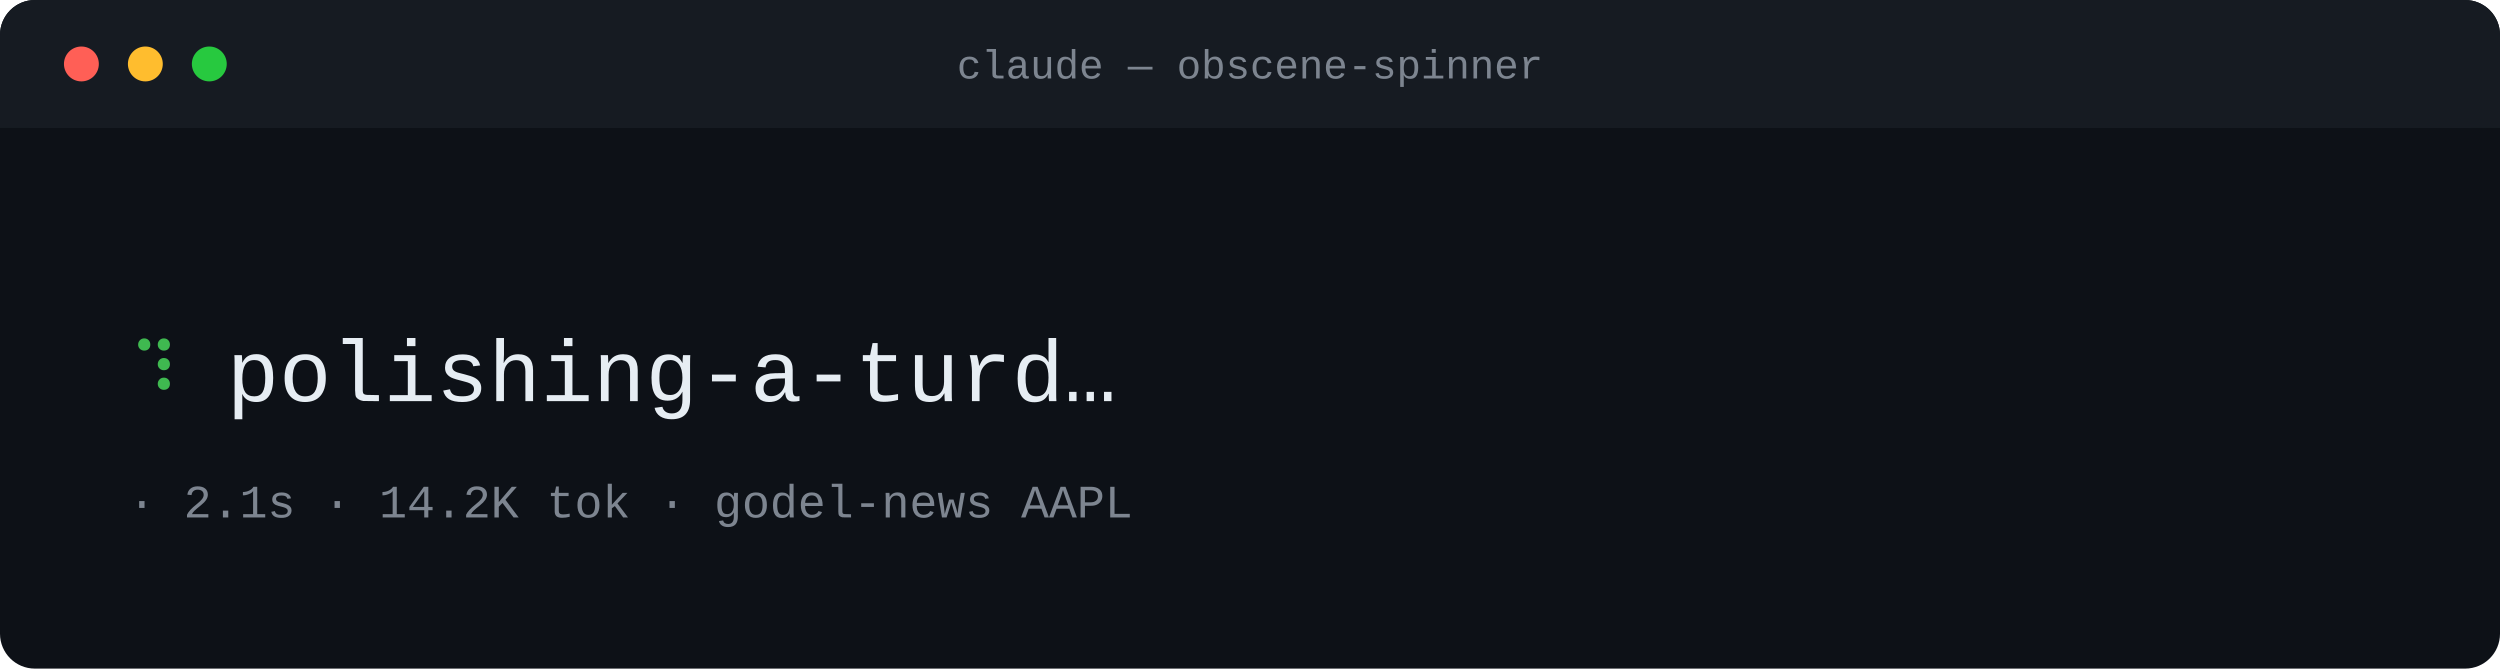
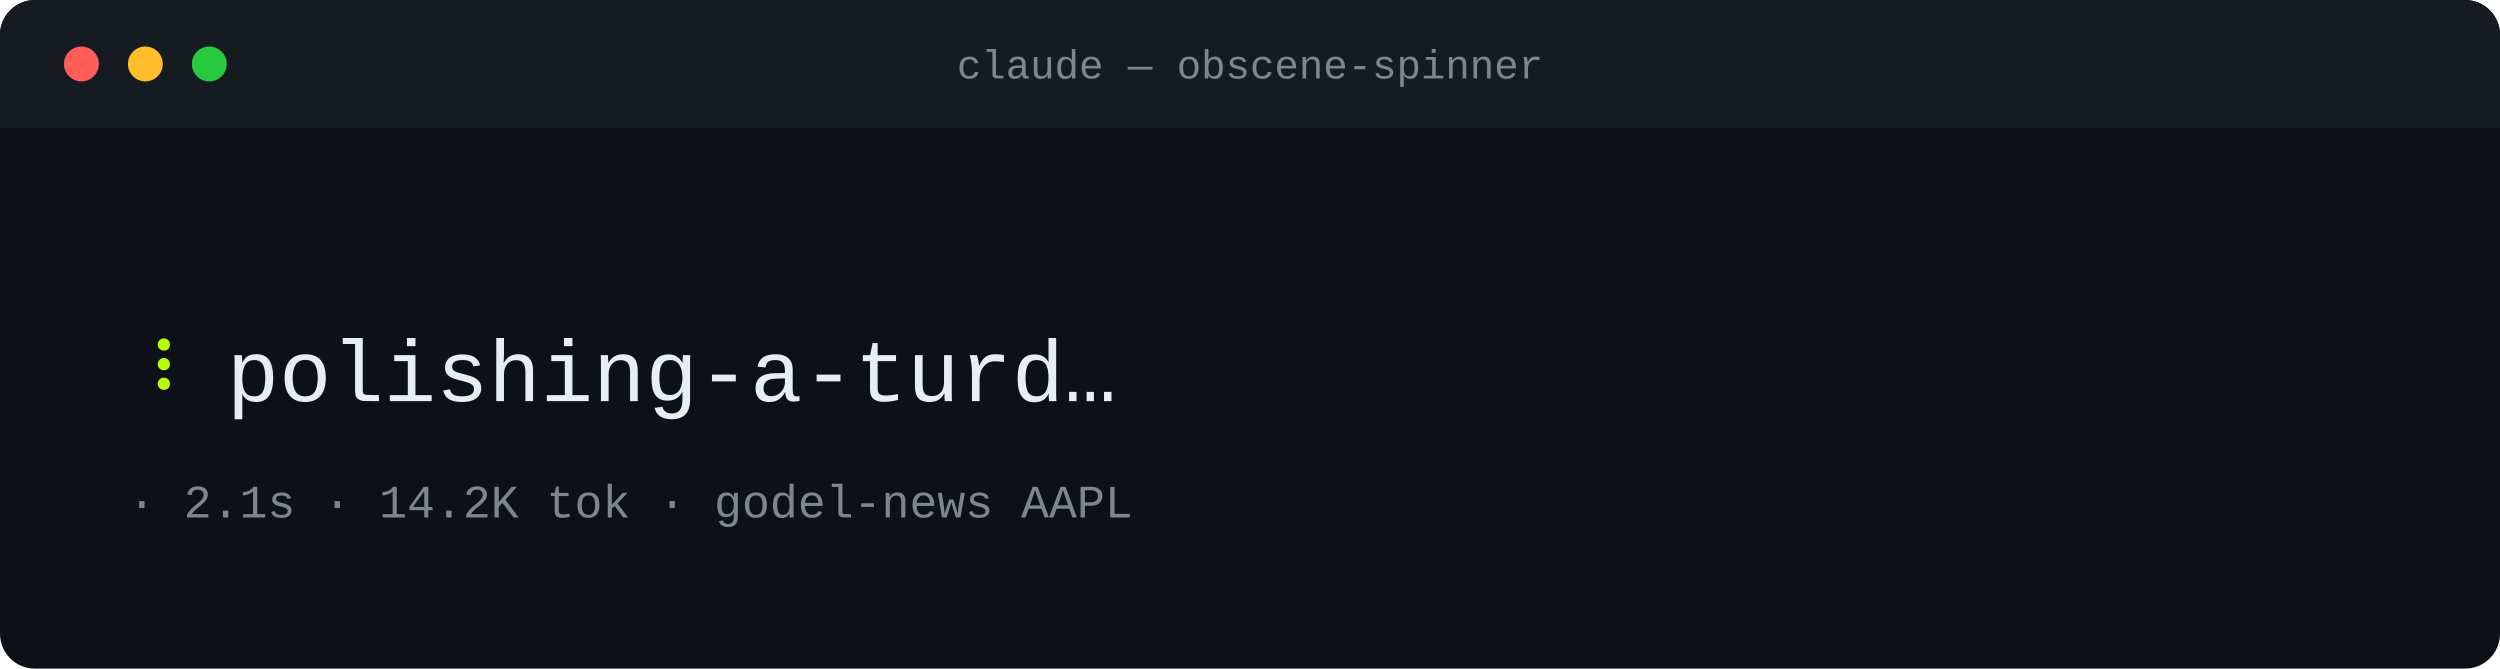
<svg xmlns="http://www.w3.org/2000/svg" width="860" height="230" viewBox="0 0 860 230" font-family="SFMono-Regular,Consolas,'Liberation Mono',Menlo,monospace">
  <rect width="860" height="230" rx="12" fill="#0d1117" />
  <rect width="860" height="44" rx="12" fill="#161b22" />
  <rect y="32" width="860" height="12" fill="#161b22" />
  <circle cx="28" cy="22" r="6" fill="#ff5f56" />
  <circle cx="50" cy="22" r="6" fill="#ffbd2e" />
  <circle cx="72" cy="22" r="6" fill="#27c93f" />
  <text x="430.0" y="27" fill="#7d8590" font-size="14" text-anchor="middle">claude — obscene-spinner</text>
-   <text x="44" y="138" fill="#3fb950" font-size="30">⠹</text>
+   <text x="44" y="138" fill="#b5ff00" font-size="30">⠸</text>
  <text x="78" y="138" fill="#e6edf3" font-size="30">polishing-a-turd…</text>
  <text x="44" y="178" fill="#7d8590" font-size="16">· 2.1s · 14.2K tok · godel-news AAPL</text>
</svg>
